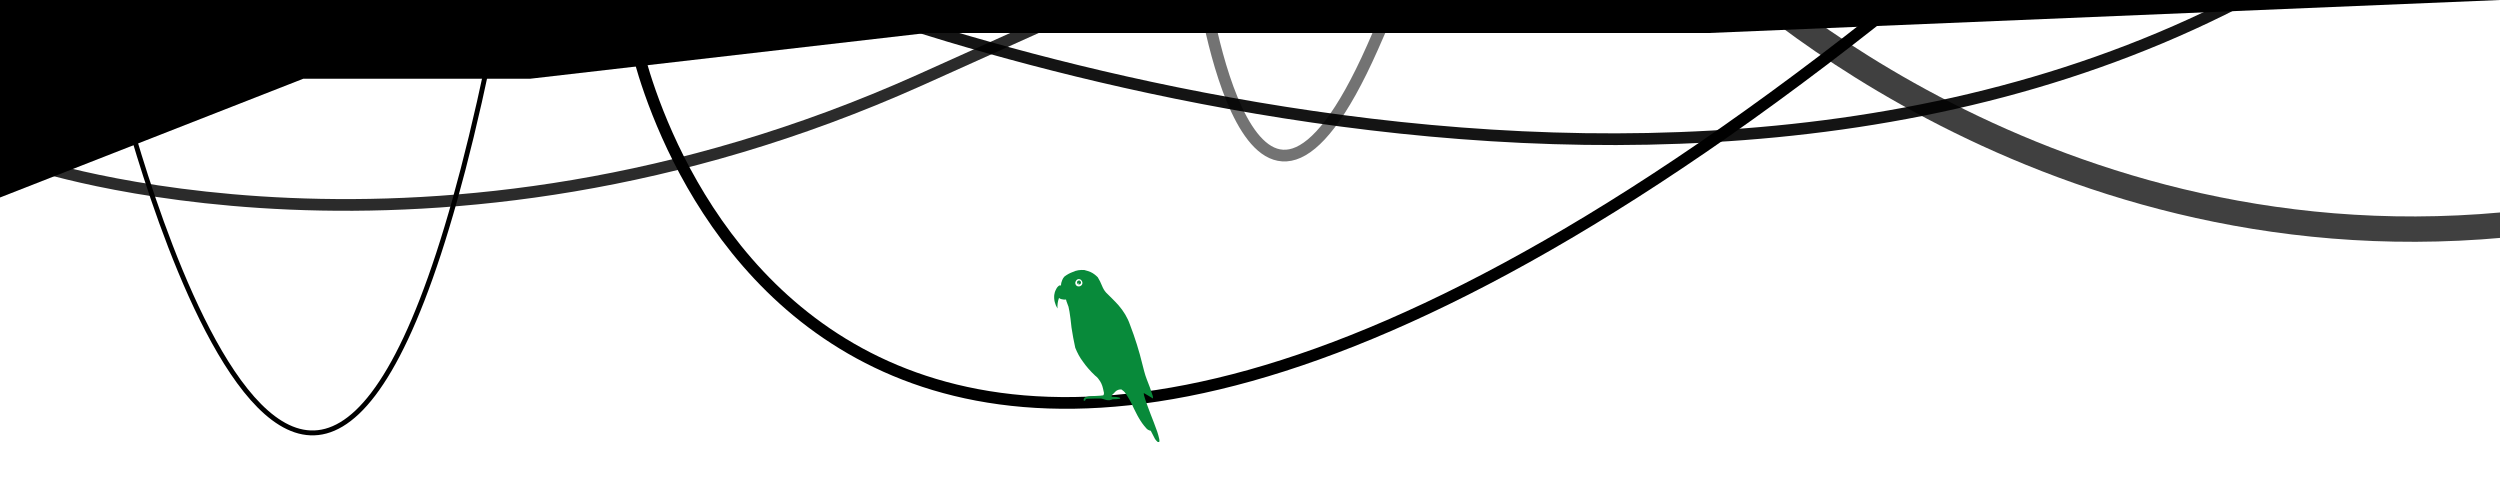
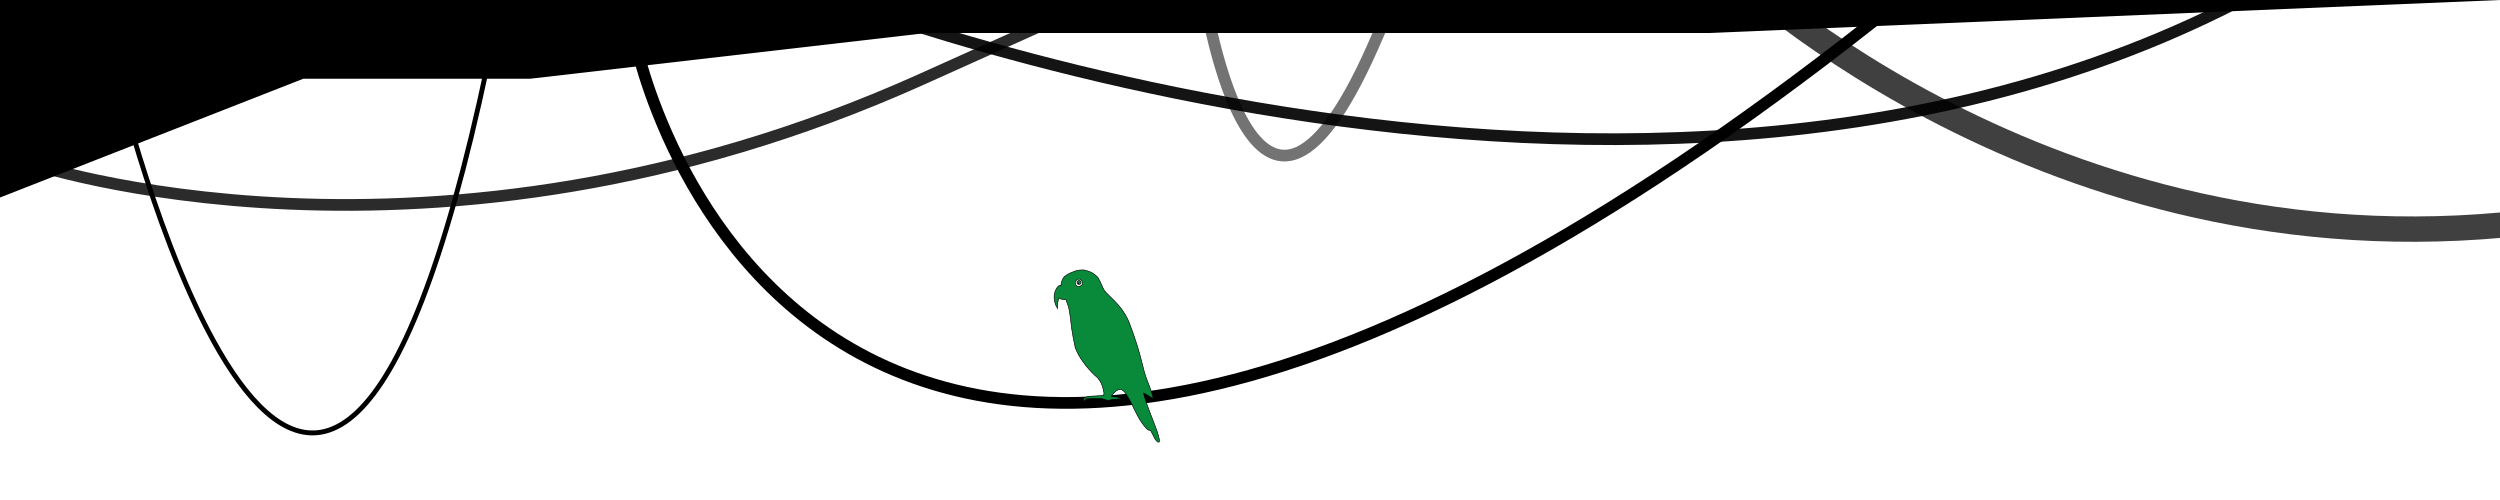
<svg xmlns="http://www.w3.org/2000/svg" version="1.1" id="Layer_1" x="0px" y="0px" viewBox="0 0 1000 200" style="enable-background:new 0 0 1000 200;" xml:space="preserve">
  <style type="text/css">
	.st0{fill-rule:evenodd;clip-rule:evenodd;}
	.st1{fill:none;stroke:#000000;stroke-width:1.96;}
	.st2{opacity:0.83;fill:none;stroke:#000000;stroke-width:4.68;enable-background:new    ;}
	.st3{fill:none;stroke:#000000;stroke-width:4.68;}
	.st4{opacity:0.75;fill:none;stroke:#000000;stroke-width:10.14;enable-background:new    ;}
	.st5{opacity:0.55;fill:none;stroke:#000000;stroke-width:4.68;enable-background:new    ;}
	.st6{opacity:0.92;fill:none;stroke:#000000;stroke-width:4.68;enable-background:new    ;}
- 	.st7{fill-rule:evenodd;clip-rule:evenodd;fill:#088A3A;}
+ 	.st7{fill-rule:evenodd;clip-rule:evenodd;fill:#088A3A;stroke:#000000;stroke-width:0.25;stroke-miterlimit:10;}
</style>
  <path class="st0" d="M1000,0H0v79l121.3-47.5H212l158.6-18.3h312.9L1000,0z" />
  <path class="st1" d="M48,35c0,0,78,316.8,147-9" />
  <path class="st2" d="M11,65c0,0,160.7,55,357-33S612-80,612-80" />
  <path class="st3" d="M254,16c0,0,67.2,342.1,516-24" />
  <path class="st4" d="M687-17c0,0,125,124.3,314,107" />
  <path class="st5" d="M481-6c0,0,19.1,135.2,68,25s28-85,28-85" />
  <path class="st6" d="M306-11c0,0,351.9,148.7,607,2" />
  <path class="st7" d="M429.1,108.8c1.4-0.7,3-0.9,4.6-0.8c0.9,0.2,1.7,0.5,2.5,0.8c1.1,0.5,2,1.2,2.9,2.1c0.7,1.1,1.2,2.2,1.7,3.4  c0.4,1,0.9,1.9,1.6,2.7c1.7,1.7,3.4,3.3,5,5.1c2,2.3,3.6,4.9,4.6,7.8c2,5.2,3.7,10.6,5,16c0.2,0.9,0.5,1.8,0.7,2.7  c0.3,1.1,0.6,2.1,1,3.1c0.9,2.2,1.7,4.4,2.4,6.7c0.1,0.3,0.1,0.7,0.1,1c-1.2-0.7-2.4-1.5-3.7-2.2c0,0.3,0.1,0.6,0.1,0.9  c0.7,2.5,1.6,4.8,2.5,7.2c1,2.5,1.9,4.9,2.8,7.4c0.3,1,0.6,1.9,0.8,2.9c0.1,0.4,0.1,0.8,0,1.2c-0.2,0-0.4,0-0.6,0  c-0.6-0.5-1.1-1.1-1.4-1.8c-0.5-0.9-0.9-1.8-1.4-2.7c-0.7-0.1-1.4-0.5-1.8-1c-1.1-1.2-2.1-2.6-2.9-4c-0.8-1.3-1.4-2.7-2.1-4  c-0.9-2.1-2-4.1-3.3-6c-0.4-0.6-1-1.1-1.6-1.5c-0.9-0.1-1.8,0.2-2.4,0.8c-0.4,0.4-0.8,0.9-1.3,1.3c-0.2,0.2-0.5,0.6-0.1,0.8  c1.1,0,2.2,0.1,3.2,0.4c0.1,0.1,0.1,0.3,0,0.4c-1,0.2-1.9,0.2-2.9,0.2c-0.4,0.2-0.9,0.3-1.4,0.4c-1.2,0.1-2.2-0.5-3.3-0.7  c-0.6,0-1.2,0-1.9,0c-1.1,0-2.2,0.1-3.3,0.1c-0.3,0-0.5,0-0.8,0.1c-0.2,0.2-0.3,0.5-0.4,0.7c-0.2,0-0.3,0-0.5,0  c-0.2-0.5,0.1-1.1,0.6-1.4c0.7-0.2,1.4-0.4,2.1-0.4c1.7-0.1,3.4-0.2,5.1-0.3c0.2-0.3,0.3-0.6,0.3-1c-0.1-0.6-0.3-1.2-0.4-1.8  c-0.3-1.4-0.9-2.7-1.8-3.8c-0.4-0.6-0.9-1-1.4-1.4c-1.8-1.7-3.4-3.5-4.8-5.5c-1.3-1.7-2.3-3.6-3.1-5.6c-0.6-2.7-1.1-5.4-1.5-8.1  c-0.1-1.2-0.3-2.4-0.4-3.5c-0.1-0.9-0.3-1.9-0.4-2.8c-0.1-0.7-0.3-1.3-0.4-2c-0.3-1-0.8-1.9-1-2.9c-0.7,0.1-1.4,0-2.1-0.2  c-0.2-0.1-0.5-0.3-0.7-0.4c-0.5,1.3-0.7,2.7-0.6,4.2c-1-1.6-1.5-3.5-1.3-5.4c0.1-0.8,0.3-1.5,0.7-2.2c0.3-0.7,0.7-1.2,1.3-1.6  c0.2,0,0.5-0.1,0.7,0c0-0.8,0.2-1.5,0.5-2.2c0.2-0.5,0.5-1,0.9-1.4C427,109.7,428,109.2,429.1,108.8 M431.1,111.7  c-0.5,0.2-0.9,0.8-1,1.4c0,0.6,0.3,1.2,0.9,1.4c0.6,0.2,1.3,0,1.7-0.5c0.5-0.7,0.3-1.6-0.4-2.1c-0.1-0.1-0.3-0.2-0.4-0.2  C431.7,111.6,431.4,111.6,431.1,111.7L431.1,111.7z M430.8,112.8c0.1-0.4,0.6-0.7,1-0.6s0.7,0.6,0.6,1c-0.1,0.2-0.2,0.4-0.4,0.5  c-0.3,0.1-0.5,0.1-0.8,0c0.1-0.1,0.2-0.3,0.3-0.4c-0.1-0.1-0.1-0.2-0.2-0.3c0.2,0.2-0.1,0.4-0.2,0.6  C430.9,113.5,430.8,113.2,430.8,112.8L430.8,112.8z" />
</svg>
